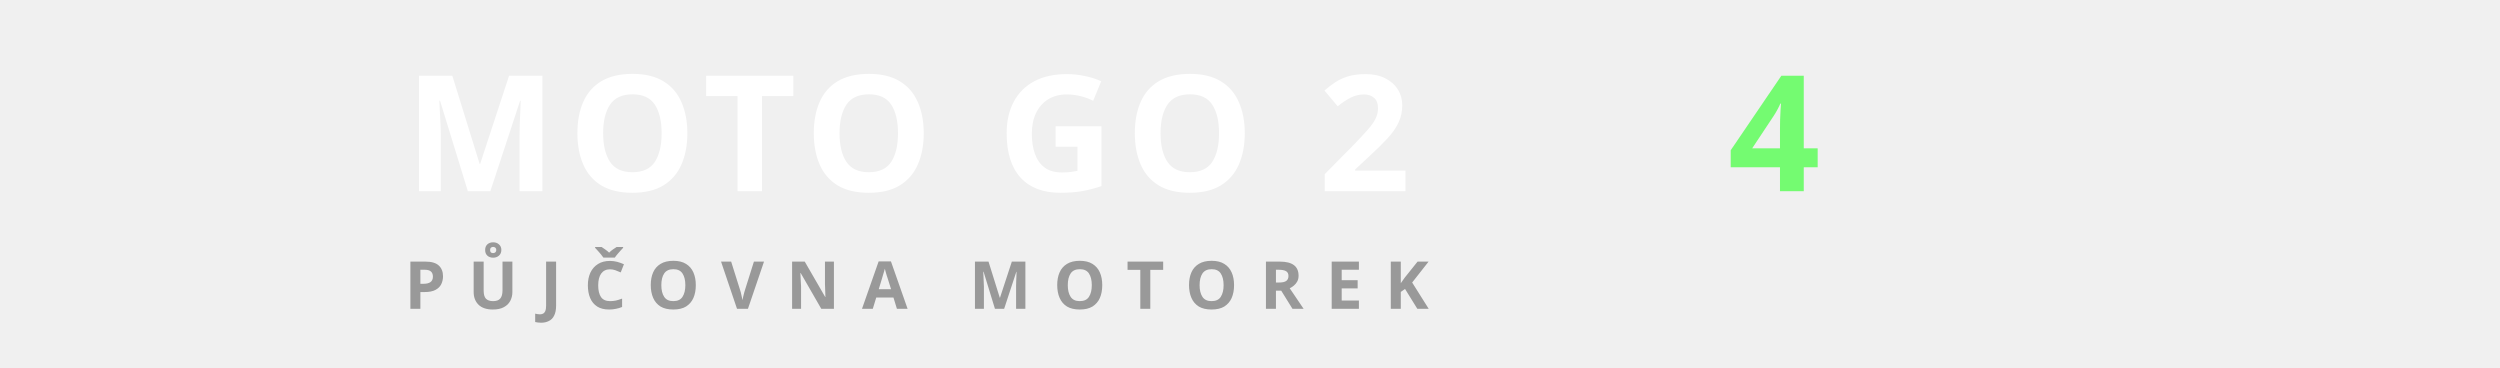
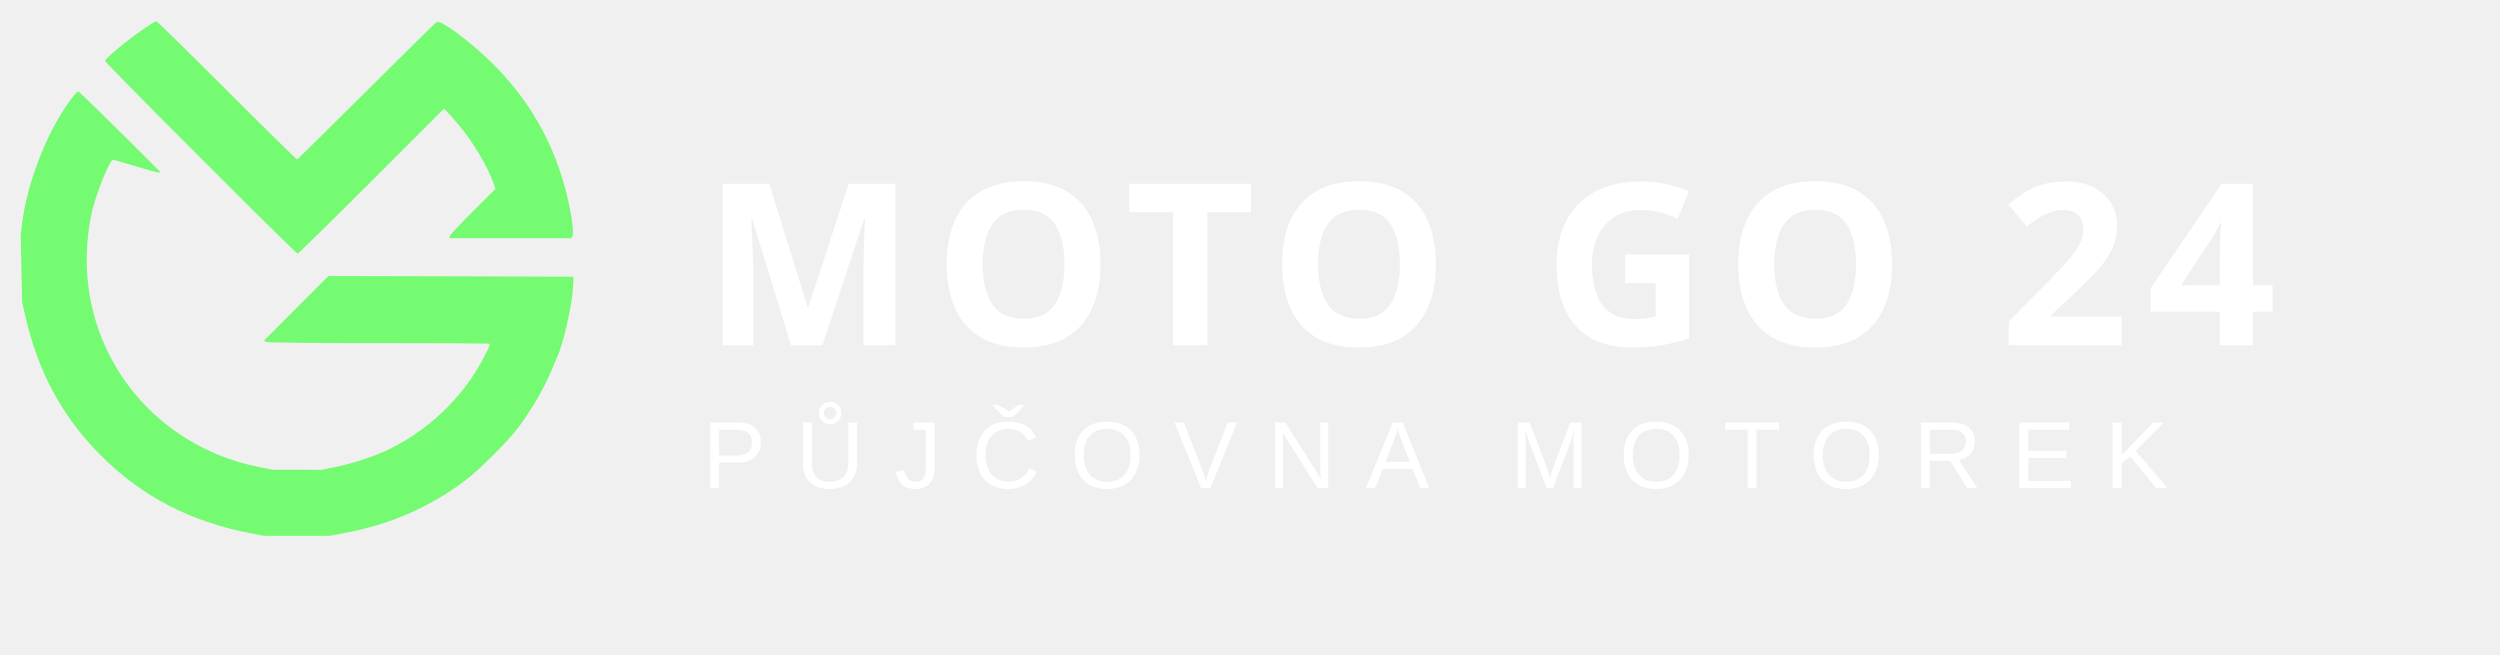
- <svg xmlns="http://www.w3.org/2000/svg" viewBox="0 0 340 50">
-   <g transform="translate(2,1) scale(0.0105,-0.0105)" fill="#74FB71" stroke="none">
-     <g transform="translate(0,4500)">
-       <path d="M1498 4484 c-448 -80 -810 -304 -1058 -653 -149 -210 -248 -450 -296 -721 -26 -145 -26 -475 0 -620 79 -443 291 -801 631 -1065 167 -130 384 -237 605 -299 145 -40 252 -56 430 -63 404 -15 771 103 1085 349 72 57 225 210 225 226 0 4 -162 167 -360 362 l-360 355 -68 -62 c-233 -210 -509 -303 -802 -270 -302 34 -556 201 -710 466 -82 142 -120 282 -127 471 -10 282 67 497 244 681 195 203 440 319 708 334 195 11 370 -29 530 -121 l90 -52 362 358 362 358 -48 37 c-253 196 -571 340 -882 399 -145 28 -418 36 -561 16z" />
-       <path d="M2690 3370 l0 -1110 -325 0 -325 0 0 -430 0 -430 755 0 755 0 0 1540 0 1540 -430 0 -430 0 0 -1110z" />
-       <path d="M1590 2260 l0 -430 325 0 325 0 0 -430 0 -430 430 0 430 0 0 860 0 860 -755 0 -755 0 0 -430z" />
-     </g>
+ <svg xmlns="http://www.w3.org/2000/svg" viewBox="0 0 420 110" fill="none">
+   <g transform="translate(0,105.9) scale(0.023529,-0.023529)" fill="#74FB71" fill-rule="evenodd">
+     <path d="M1008 4282 c-111 -77 -258 -200 -258 -216 0 -14 1361 -1376 1375 -1376 5 0 243 233 527 517 l517 517 17 -15 c10 -8 50 -53 89 -100 106 -127 205 -293 250 -420 l13 -36 -164 -164 c-90 -90 -164 -169 -164 -176 l0 -13 434 0 435 0 7 12 c20 31 -21 259 -78 438 -98 307 -266 577 -500 806 -156 153 -362 305 -390 288 -7 -4 -232 -226 -501 -493 -268 -267 -491 -487 -495 -489 -4 -1 -230 221 -502 493 -272 272 -499 495 -505 495 -5 -1 -54 -31 -107 -68z" />
+     <path d="M522 3812 c-170 -214 -323 -593 -363 -896 l-11 -89 5 -241 5 -241 21 -93 c89 -399 263 -723 536 -998 293 -296 641 -477 1075 -561 l95 -18 235 0 235 0 100 19 c325 60 606 181 861 372 103 76 315 288 390 389 85 115 174 267 223 381 23 54 46 108 51 119 44 99 107 379 112 500 l3 70 -875 3 -875 2 -230 -230 -230 -231 15 -9 c9 -6 332 -9 804 -9 433 0 790 -2 793 -5 7 -7 -58 -133 -110 -214 -146 -225 -356 -413 -597 -533 -107 -54 -255 -103 -388 -131 l-107 -22 -175 1 -175 0 -110 22 c-713 148 -1215 757 -1216 1476 0 118 15 247 40 354 33 133 125 361 147 361 6 0 77 -20 158 -45 82 -25 156 -45 166 -45 l18 0 -289 288 c-160 158 -294 288 -298 290 -5 2 -22 -14 -39 -36z" />
  </g>
-   <text x="55" y="26" font-family="'Montserrat','Jost',sans-serif" font-weight="800" font-size="22" fill="#fff" letter-spacing="1.5">MOTO GO 2</text>
-   <text x="235" y="26" font-family="'Montserrat','Jost',sans-serif" font-weight="800" font-size="22" fill="#74FB71">4</text>
-   <text x="55" y="42" font-family="'Montserrat','Jost',sans-serif" font-weight="600" font-size="9" fill="#999" letter-spacing="3">PŮJČOVNA MOTOREK</text>
+   <text x="118" y="58" font-family="Montserrat,'Arial Black',sans-serif" font-weight="800" font-size="38" fill="white" letter-spacing="3">MOTO GO 24</text>
+   <text x="118" y="82" font-family="Montserrat,Arial,sans-serif" font-weight="400" font-size="16" fill="white" letter-spacing="5">PŮJČOVNA MOTOREK</text>
</svg>
